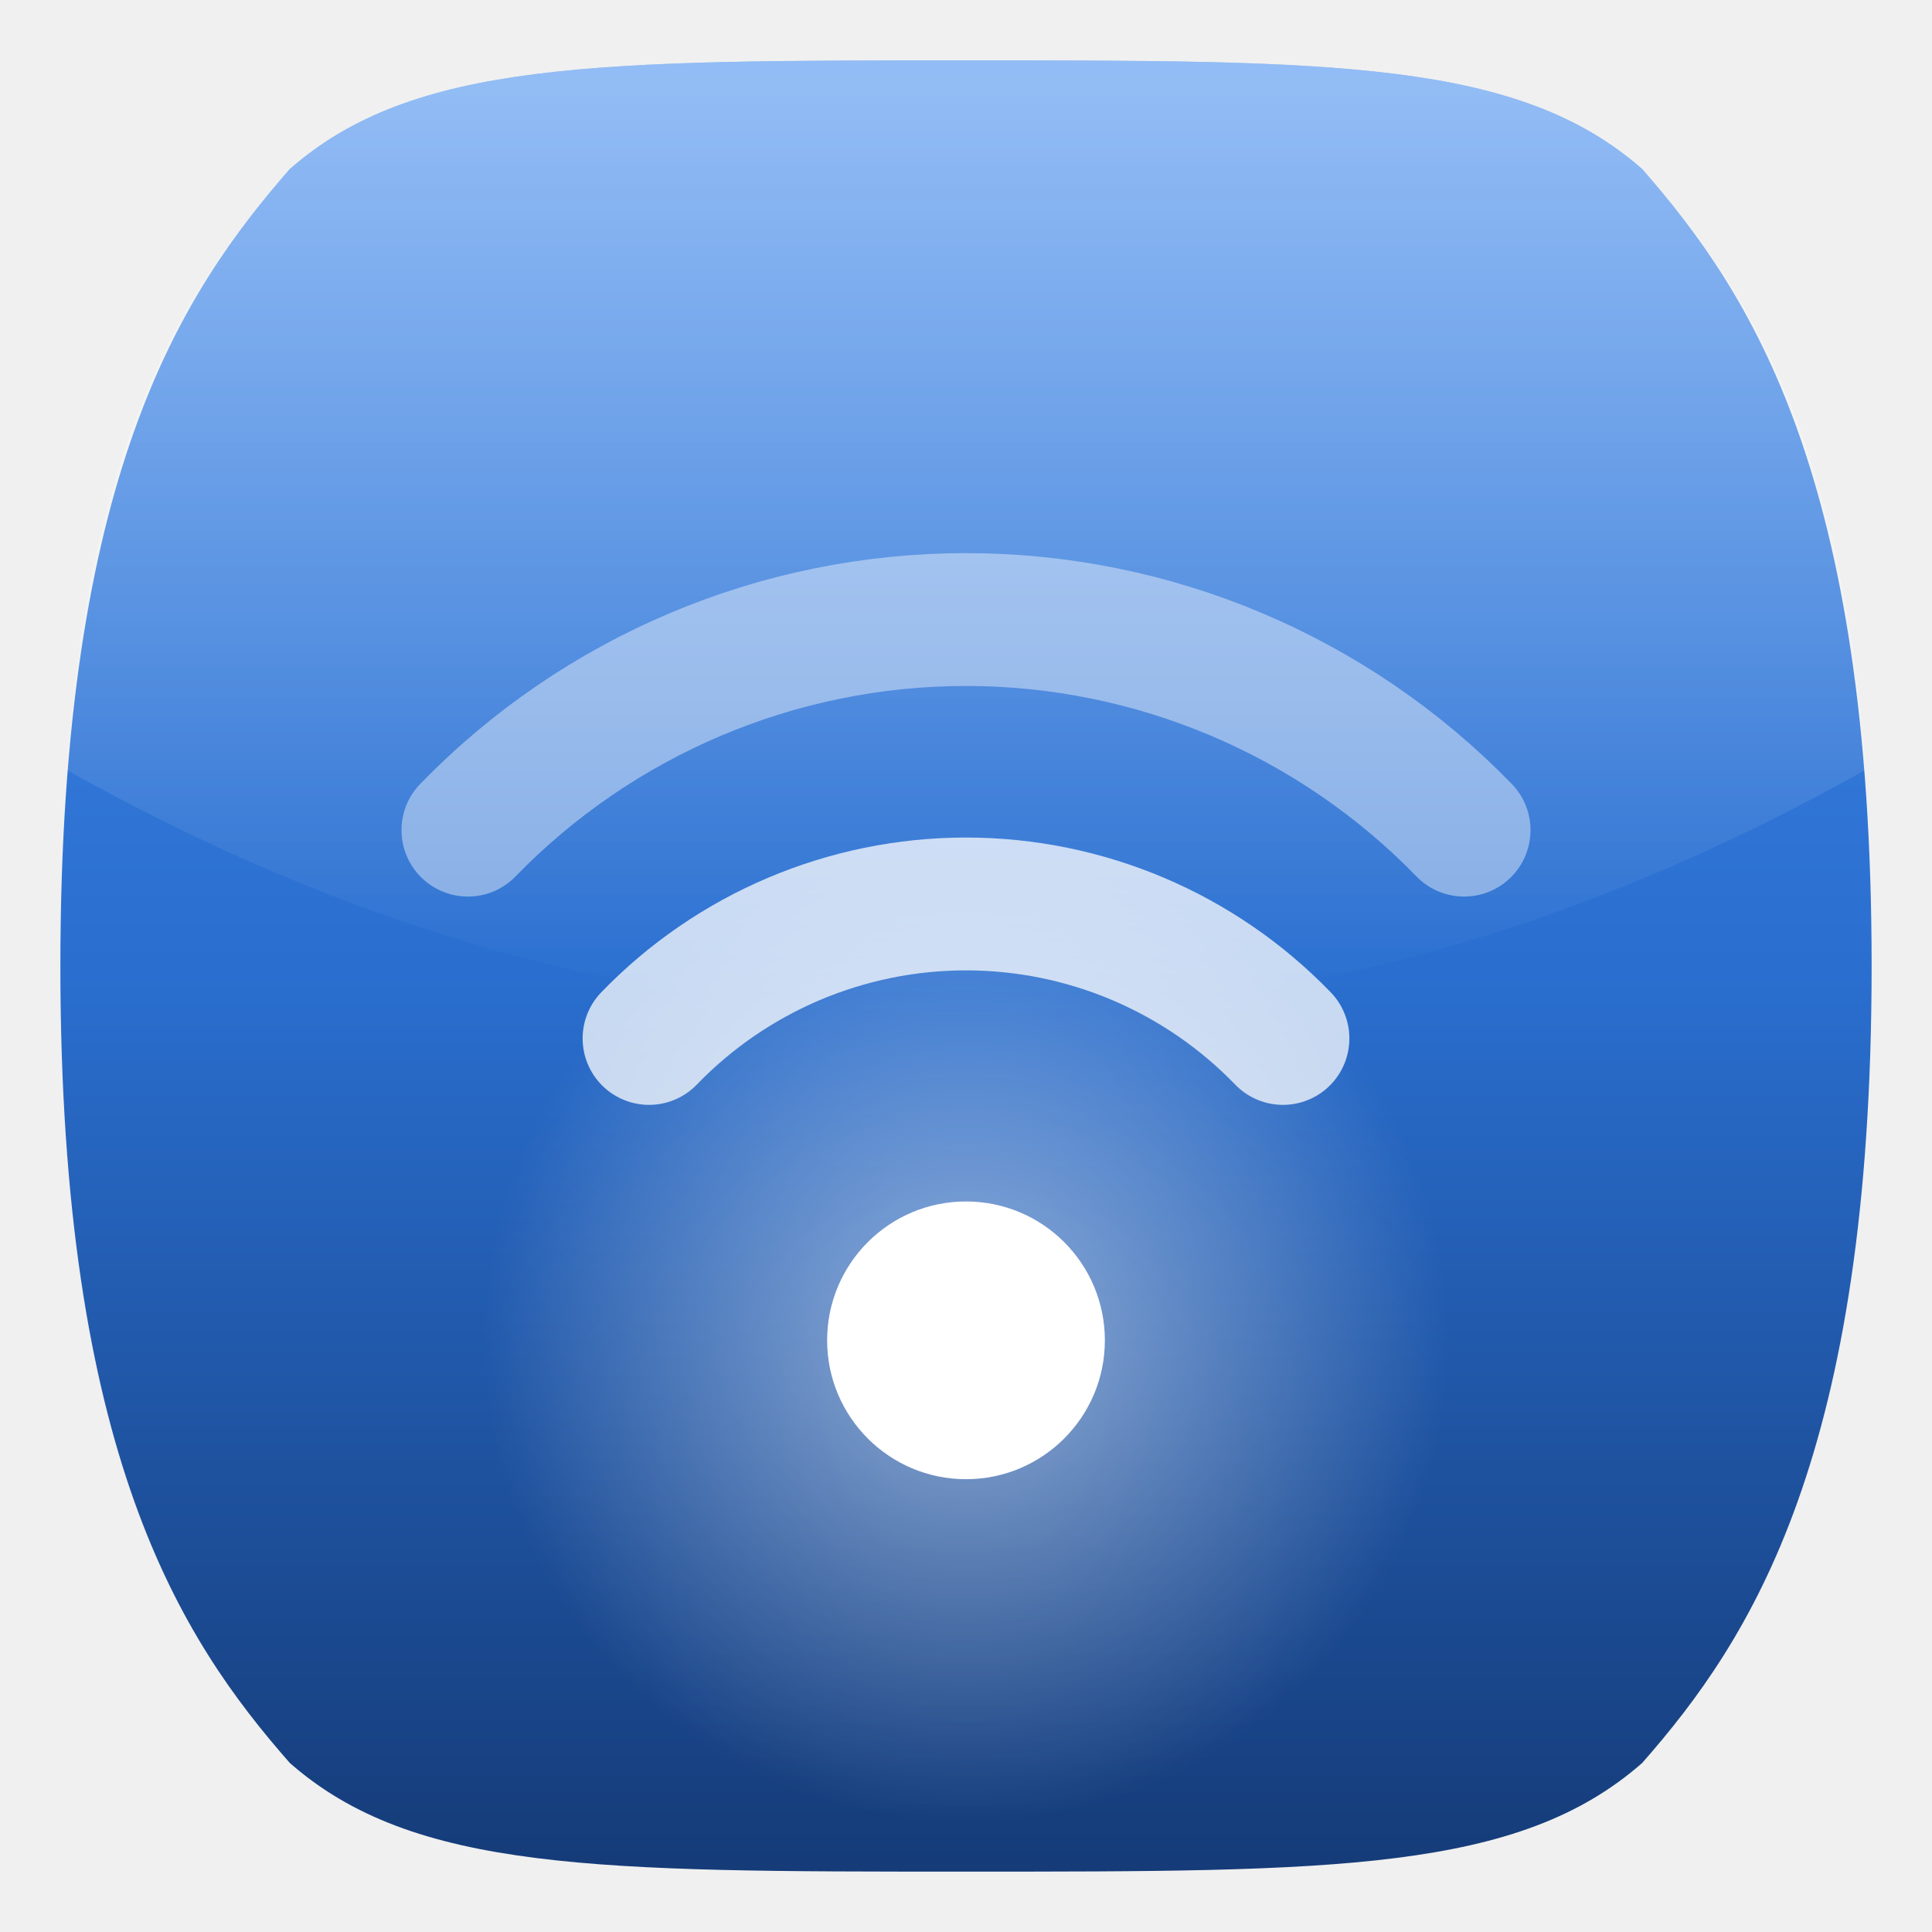
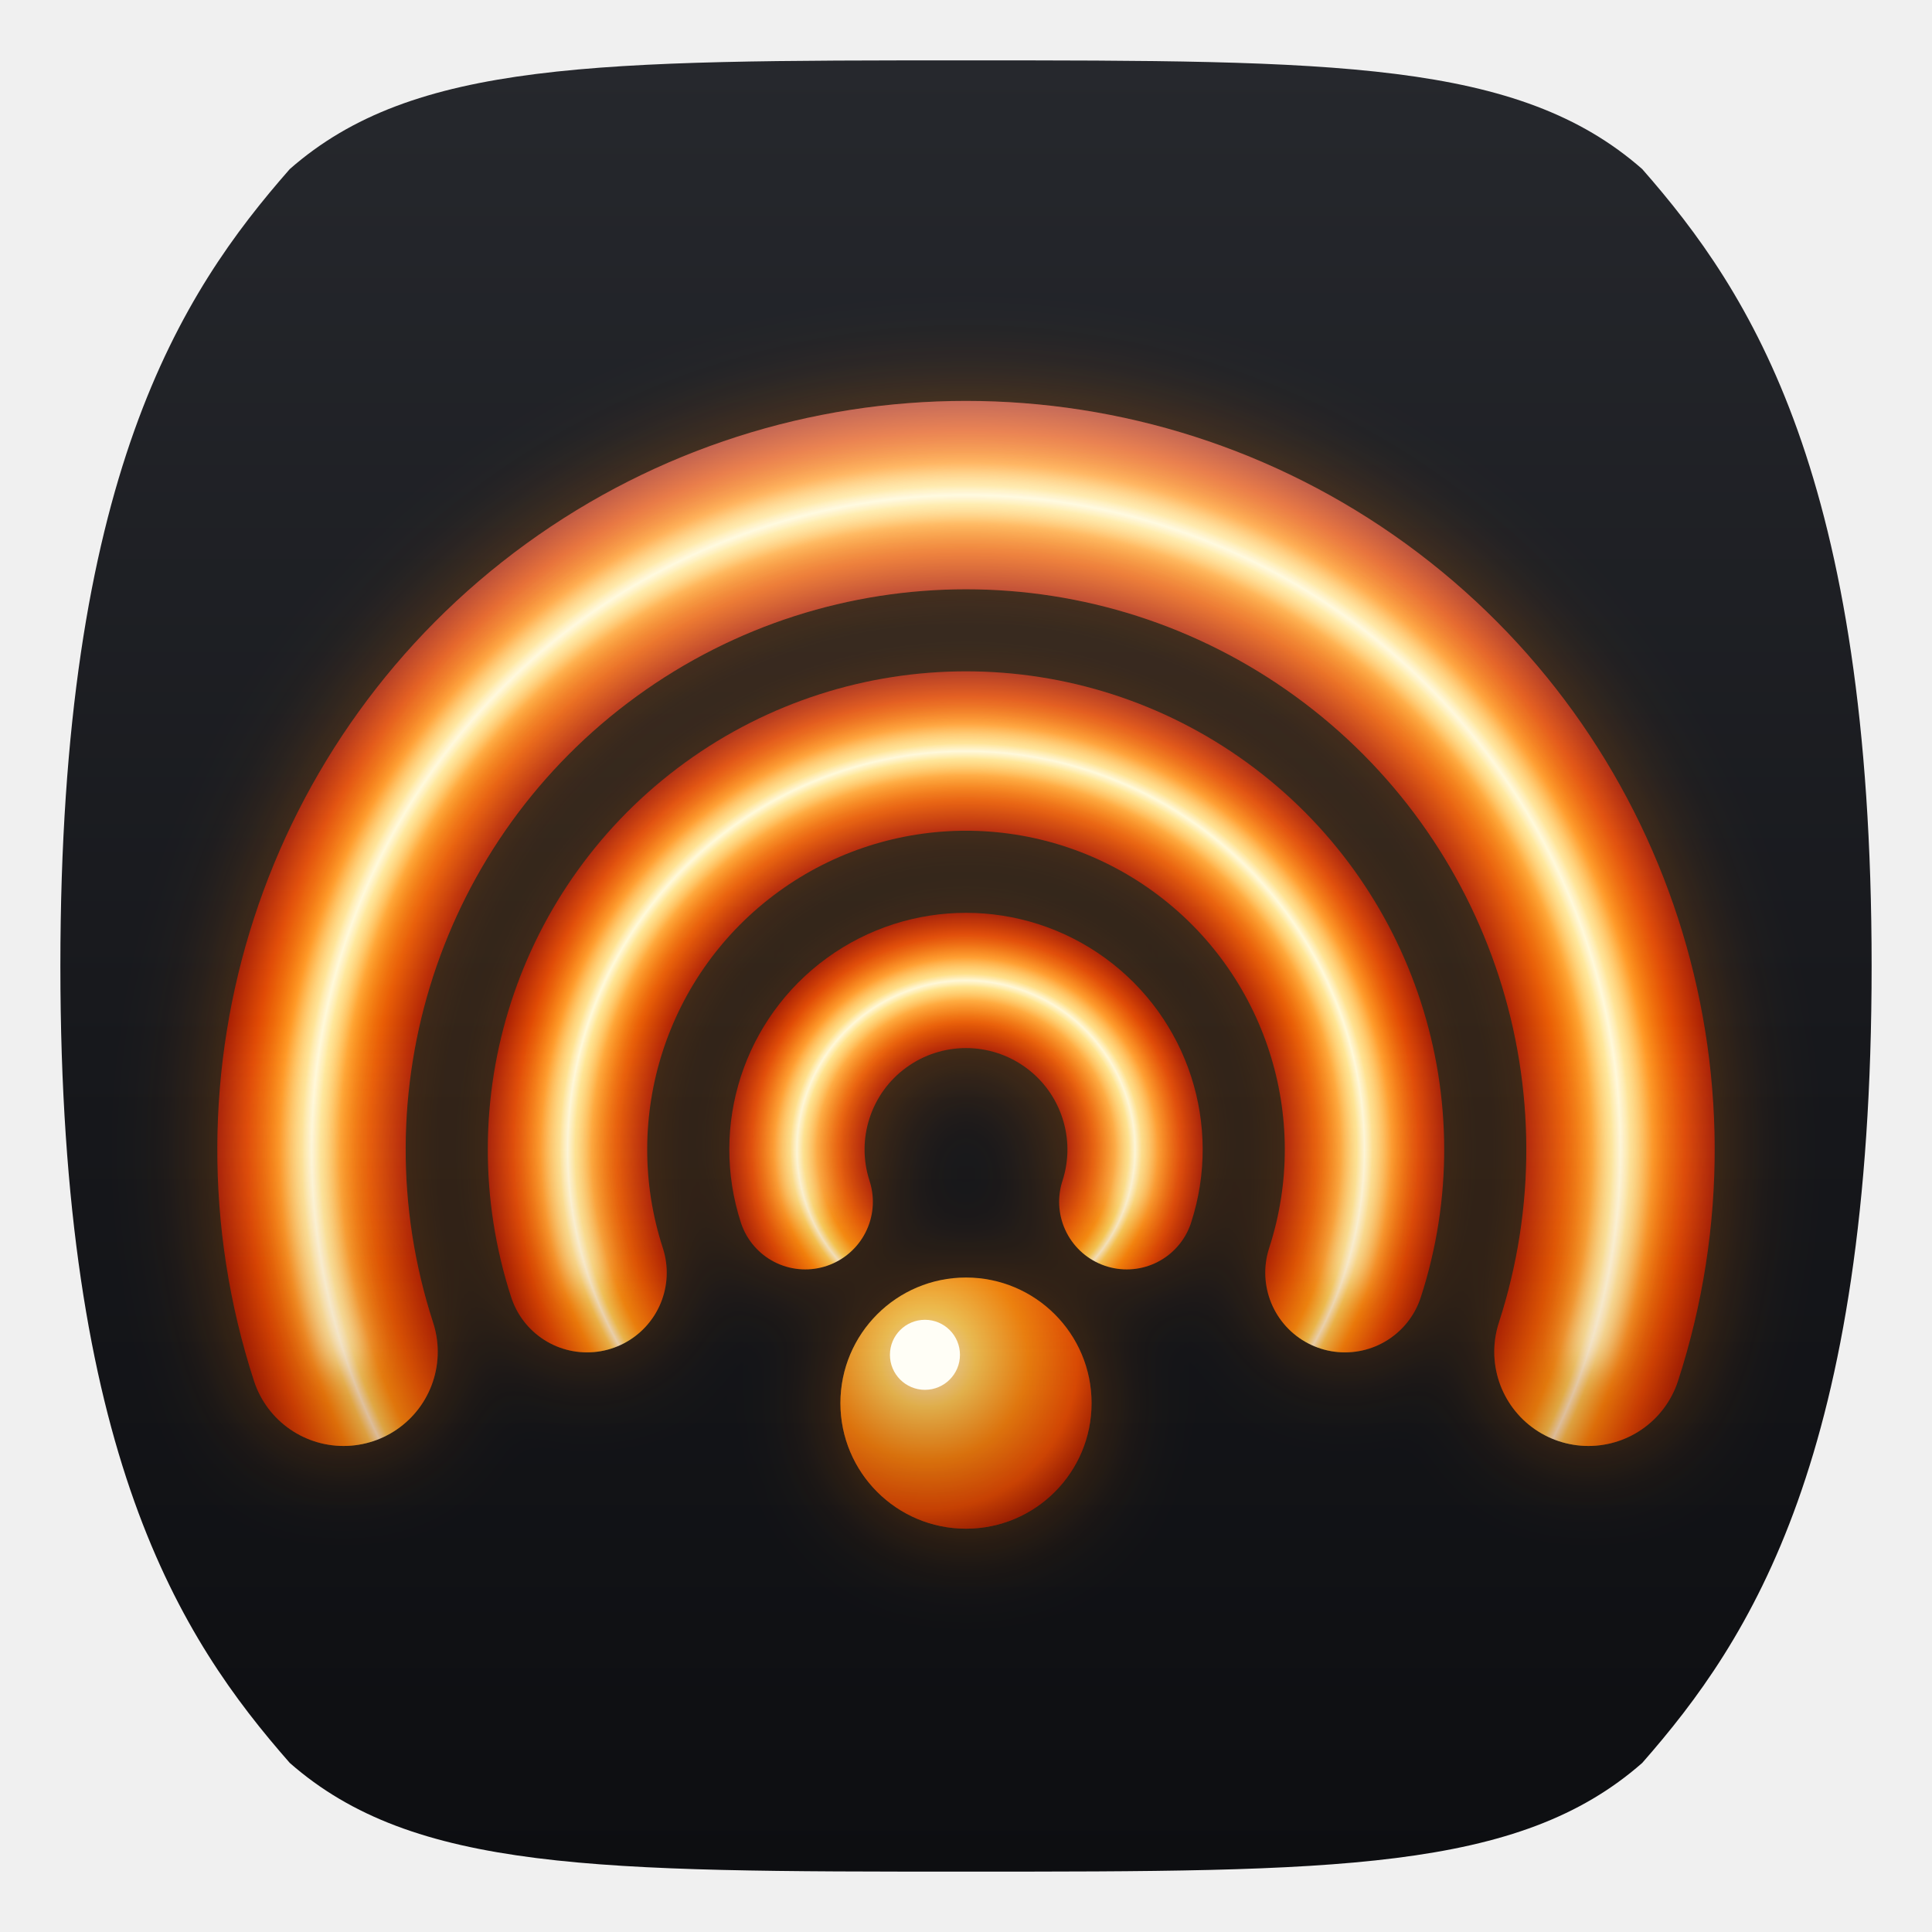
<svg xmlns="http://www.w3.org/2000/svg" viewBox="0 0 64 64" role="img" aria-label="Waifai">
  <defs>
-     <linearGradient id="base" x1="32" y1="2" x2="32" y2="62" gradientUnits="userSpaceOnUse">
-       <stop stop-color="#4A90EE" />
-       <stop offset="0.5" stop-color="#2A6FD0" />
-       <stop offset="1" stop-color="#153B78" />
+     <linearGradient id="plate" x1="32" y1="2" x2="32" y2="62" gradientUnits="userSpaceOnUse">
+       <stop stop-color="#26282D" />
+       <stop offset="0.55" stop-color="#17181C" />
+       <stop offset="1" stop-color="#0D0E11" />
    </linearGradient>
-     <linearGradient id="gloss" x1="32" y1="3" x2="32" y2="33" gradientUnits="userSpaceOnUse">
-       <stop stop-color="#FFFFFF" stop-opacity="0.4" />
-       <stop offset="1" stop-color="#FFFFFF" stop-opacity="0" />
+     <radialGradient id="t1" cx="32" cy="39.6" r="9.8" gradientUnits="userSpaceOnUse">
+       <stop offset="0.429" stop-color="#B22405" />
+       <stop offset="0.537" stop-color="#E85C05" />
+       <stop offset="0.629" stop-color="#FF9410" />
+       <stop offset="0.686" stop-color="#FFD558" />
+       <stop offset="0.714" stop-color="#FFF6CE" />
+       <stop offset="0.743" stop-color="#FFD055" />
+       <stop offset="0.811" stop-color="#FF8C0C" />
+       <stop offset="0.909" stop-color="#E04A04" />
+       <stop offset="1" stop-color="#A81F04" />
+     </radialGradient>
+     <radialGradient id="t2" cx="32" cy="39.6" r="19.8" gradientUnits="userSpaceOnUse">
+       <stop offset="0.667" stop-color="#B22405" />
+       <stop offset="0.73" stop-color="#E85C05" />
+       <stop offset="0.783" stop-color="#FF9410" />
+       <stop offset="0.817" stop-color="#FFD558" />
+       <stop offset="0.833" stop-color="#FFF6CE" />
+       <stop offset="0.85" stop-color="#FFD055" />
+       <stop offset="0.89" stop-color="#FF8C0C" />
+       <stop offset="0.947" stop-color="#E04A04" />
+       <stop offset="1" stop-color="#A81F04" />
+     </radialGradient>
+     <radialGradient id="t3" cx="32" cy="39.6" r="31" gradientUnits="userSpaceOnUse">
+       <stop offset="0.748" stop-color="#B22405" />
+       <stop offset="0.796" stop-color="#E85C05" />
+       <stop offset="0.836" stop-color="#FF9410" />
+       <stop offset="0.862" stop-color="#FFD558" />
+       <stop offset="0.874" stop-color="#FFF6CE" />
+       <stop offset="0.887" stop-color="#FFD055" />
+       <stop offset="0.917" stop-color="#FF8C0C" />
+       <stop offset="0.96" stop-color="#E04A04" />
+       <stop offset="1" stop-color="#A81F04" />
+     </radialGradient>
+     <radialGradient id="tdot" cx="30.4" cy="48.3" r="7.6" gradientUnits="userSpaceOnUse">
+       <stop stop-color="#FFFDF0" />
+       <stop offset="0.26" stop-color="#FFDD62" />
+       <stop offset="0.55" stop-color="#FF9412" />
+       <stop offset="0.82" stop-color="#EF5605" />
+       <stop offset="1" stop-color="#A81F04" />
+     </radialGradient>
+     <linearGradient id="sheen" x1="32" y1="8.65" x2="32" y2="55.4" gradientUnits="userSpaceOnUse">
+       <stop stop-color="#FFFFFF" stop-opacity="0.34" />
+       <stop offset="0.34" stop-color="#FFFFFF" stop-opacity="0.06" />
+       <stop offset="0.55" stop-color="#FFFFFF" stop-opacity="0" />
+       <stop offset="0.76" stop-color="#8A1A00" stop-opacity="0.12" />
+       <stop offset="1" stop-color="#6B1200" stop-opacity="0.34" />
    </linearGradient>
-     <radialGradient id="bloom" cx="0" cy="0" r="1" gradientUnits="userSpaceOnUse" gradientTransform="translate(32 44.4) rotate(90) scale(16)">
-       <stop stop-color="#FFFFFF" stop-opacity="0.5" />
-       <stop offset="1" stop-color="#FFFFFF" stop-opacity="0" />
-     </radialGradient>
+     <filter id="glow" x="-25%" y="-25%" width="150%" height="150%">
+       <feGaussianBlur stdDeviation="2" />
+     </filter>
+     <filter id="core" x="-25%" y="-25%" width="150%" height="150%">
+       <feGaussianBlur stdDeviation="0.7" />
+     </filter>
+     <path id="a1" d="M25.343 41.763A7 7 0 1 1 38.657 41.763" />
+     <path id="a2" d="M16.308 44.699A16.5 16.5 0 1 1 47.692 44.699" />
+     <path id="a3" d="M6.226 47.974A27.1 27.1 0 1 1 57.774 47.974" />
+     <circle id="dot" cx="32" cy="50.1" r="5.2" />
  </defs>
-   <path d="M32 2c12.2 0 18.3 0 22.4 3.6C58 9.7 62 15.8 62 32s-4 22.3-7.6 26.4C50.3 62 44.2 62 32 62s-18.3 0-22.4-3.6C6 54.3 2 48.2 2 32S6 9.7 9.6 5.6C13.7 2 19.8 2 32 2Z" fill="url(#base)" />
-   <path d="M32 2c12.2 0 18.3 0 22.4 3.6C57.4 9 61 13.9 61.8 25.5 52 31 42.3 33.6 32 33.6S12 31 2.2 25.5C3 13.9 6.6 9 9.6 5.6 13.7 2 19.8 2 32 2Z" fill="url(#gloss)" />
-   <circle cx="32" cy="44.4" r="16" fill="url(#bloom)" />
-   <g stroke="#FFFFFF" stroke-linecap="round" fill="none" stroke-width="4.4">
-     <path d="M15.5 27.5a23 23 0 0 1 33 0" stroke-opacity="0.42" />
-     <path d="M21.5 34.4a14.6 14.6 0 0 1 21 0" stroke-opacity="0.74" />
+   <path d="M32 2c12.2 0 18.3 0 22.4 3.6C58 9.7 62 15.8 62 32s-4 22.3-7.6 26.4C50.3 62 44.2 62 32 62s-18.3 0-22.4-3.6C6 54.3 2 48.2 2 32S6 9.7 9.6 5.6C13.7 2 19.8 2 32 2Z" fill="url(#plate)" />
+   <g transform="translate(6.4 6.4) scale(0.8)" fill="none" stroke-linecap="round">
+     <g filter="url(#glow)" opacity="0.32" stroke="#FF7A06">
+       <use href="#a3" stroke-width="7.8" />
+       <use href="#a2" stroke-width="6.6" />
+       <use href="#a1" stroke-width="5.6" />
+       <use href="#dot" fill="#FF7A06" stroke="none" />
+     </g>
+     <use href="#a3" stroke-width="7.8" stroke="url(#t3)" />
+     <use href="#a2" stroke-width="6.6" stroke="url(#t2)" />
+     <use href="#a1" stroke-width="5.6" stroke="url(#t1)" />
+     <use href="#dot" fill="url(#tdot)" stroke="none" />
+     <g stroke="url(#sheen)">
+       <use href="#a3" stroke-width="7.8" />
+       <use href="#a2" stroke-width="6.6" />
+       <use href="#a1" stroke-width="5.6" />
+       <use href="#dot" fill="url(#sheen)" stroke="none" />
+     </g>
+     <g filter="url(#core)" stroke="#FFFBE6" opacity="0.8">
+       <use href="#a3" stroke-width="1.25" />
+       <use href="#a2" stroke-width="1.05" />
+       <use href="#a1" stroke-width="0.9" />
+     </g>
+     <circle cx="30.3" cy="48.1" r="1.45" fill="#FFFEF6" />
  </g>
-   <circle cx="32" cy="44.4" r="4.6" fill="#FFFFFF" />
</svg>
